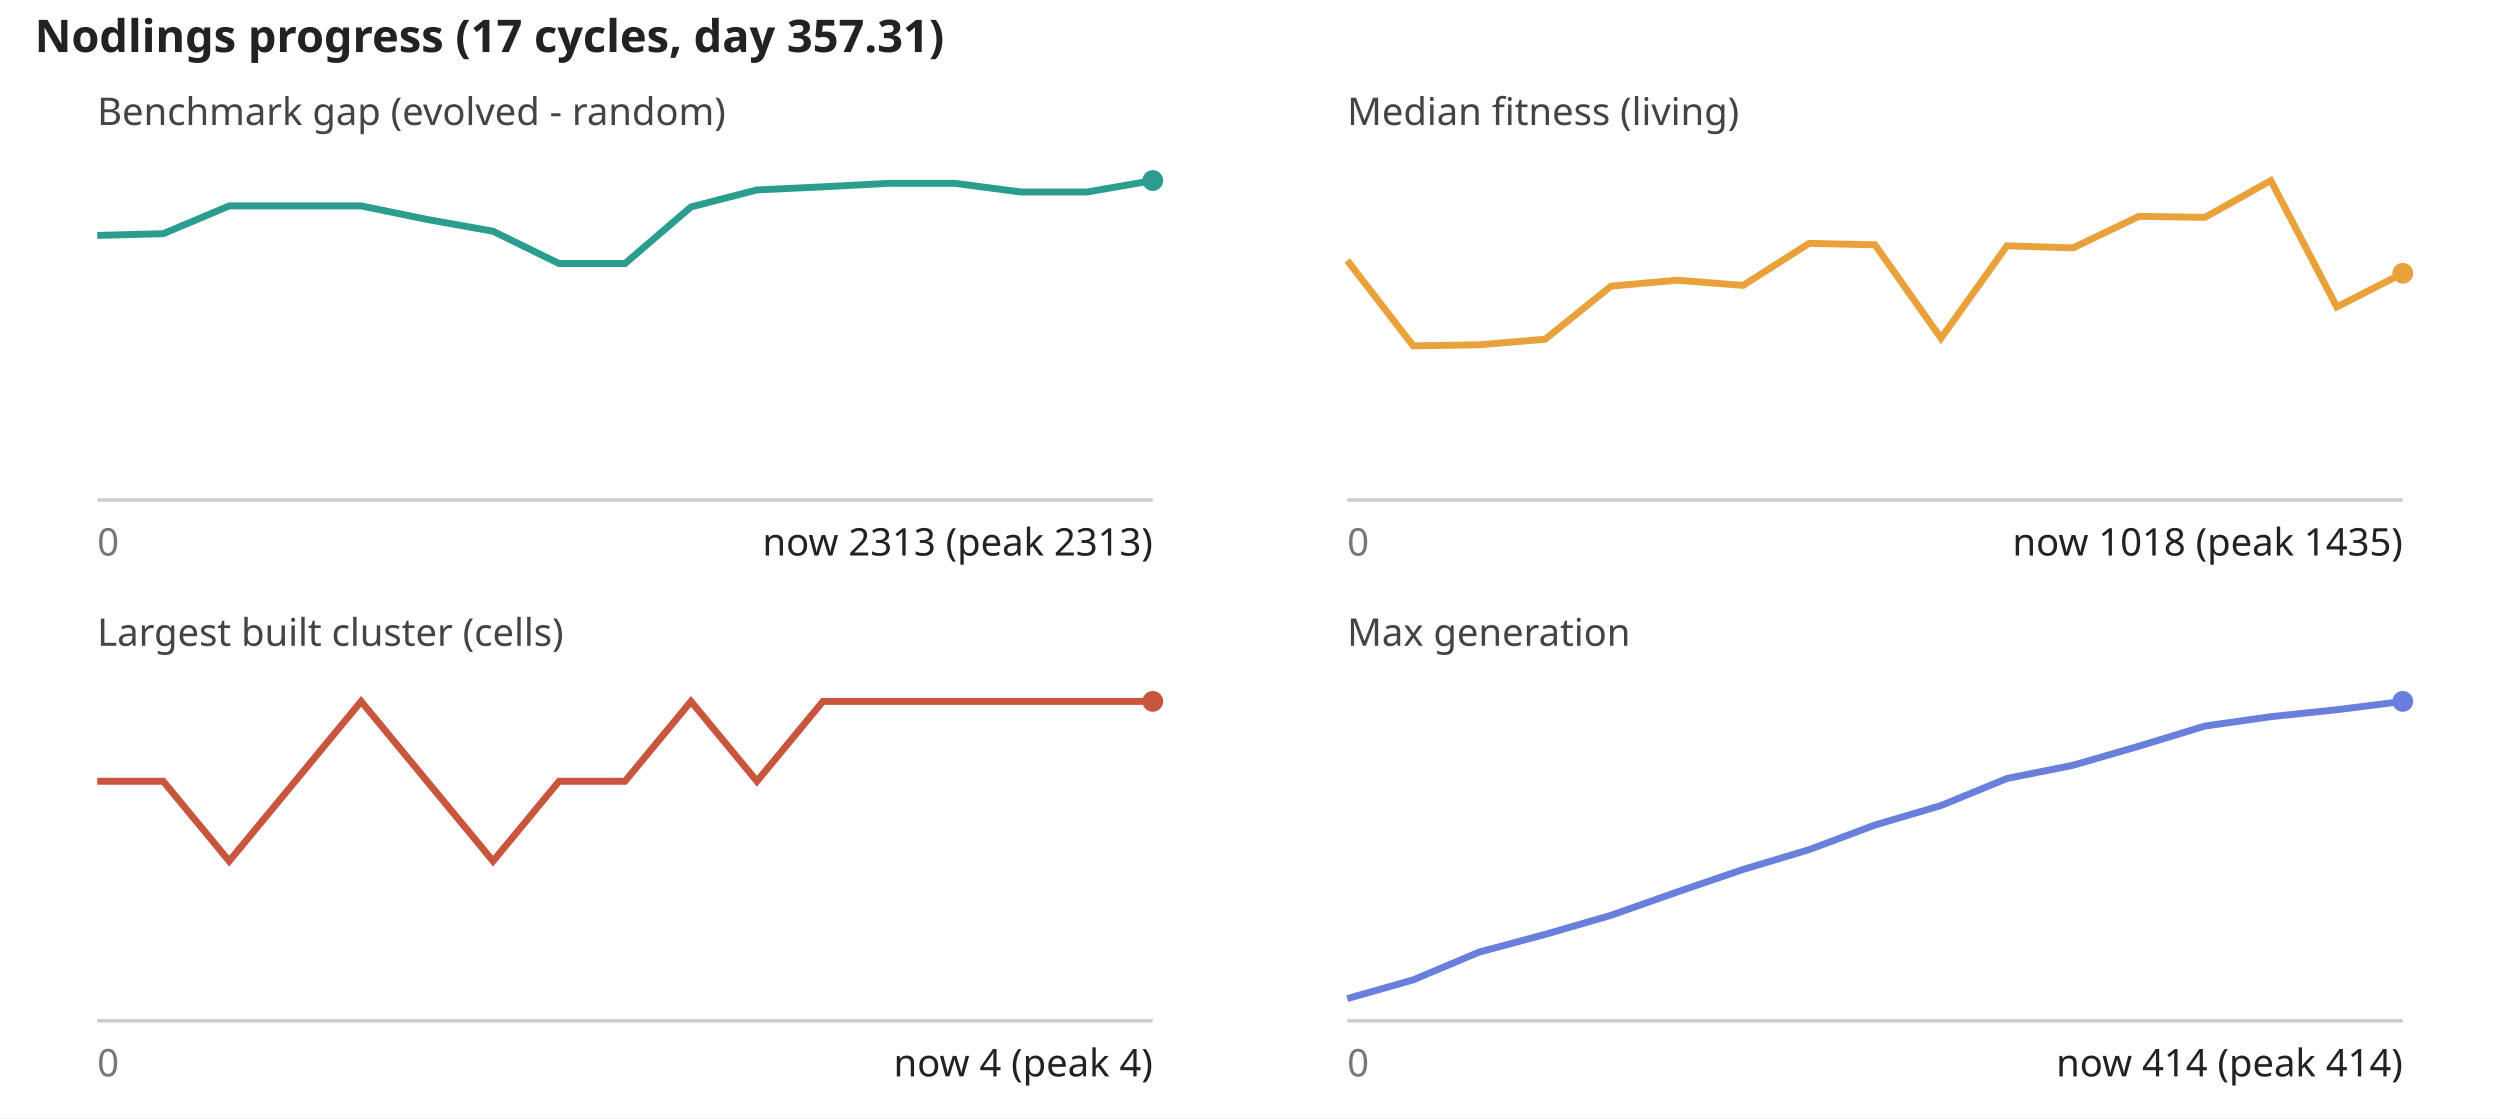
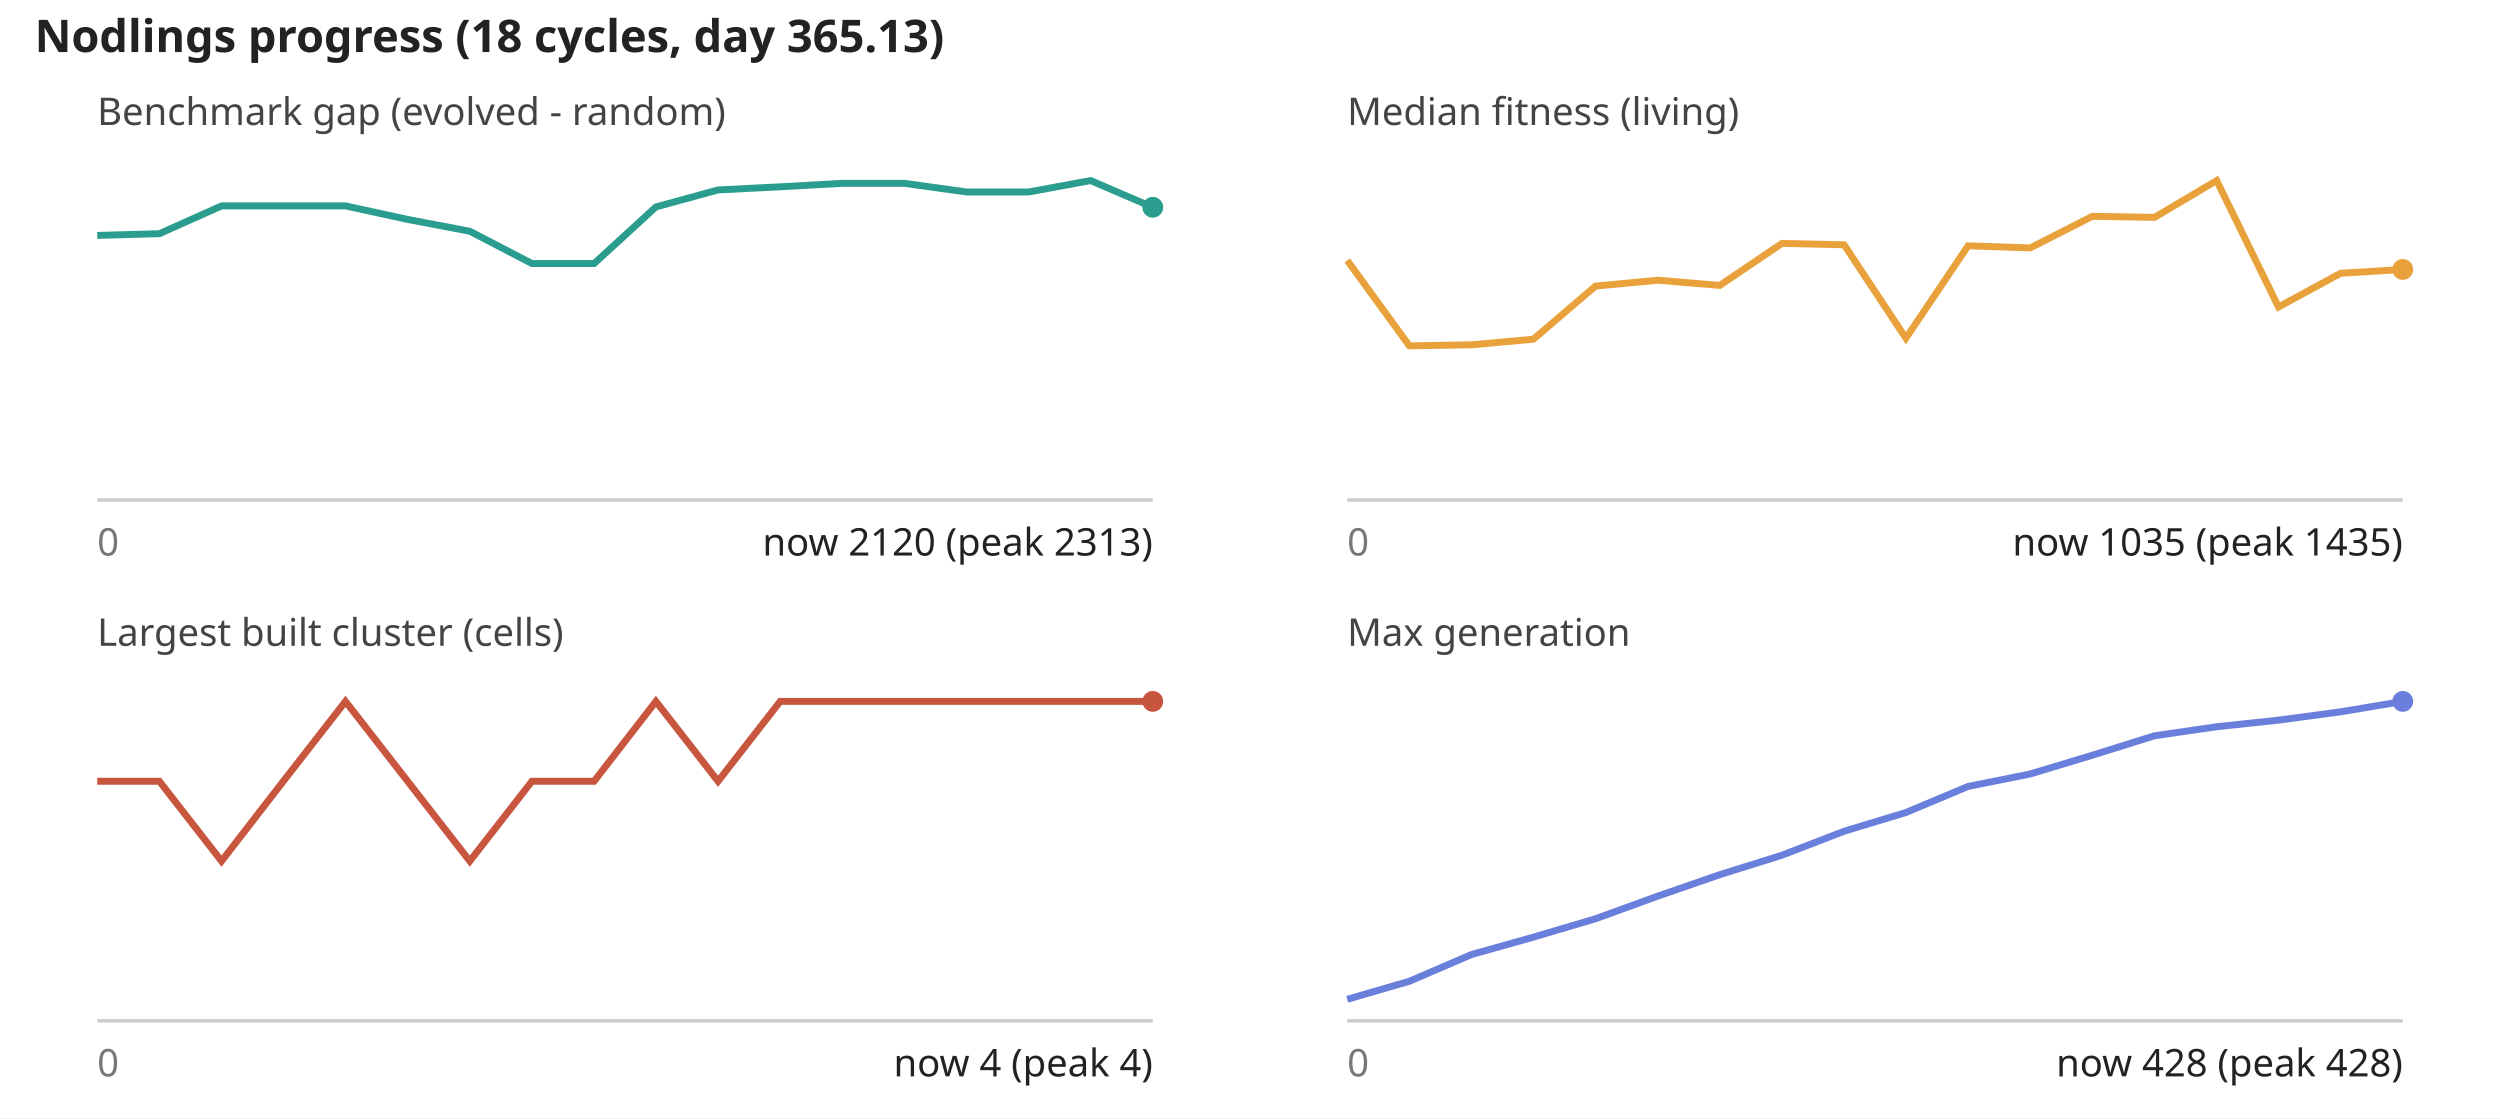
<svg xmlns="http://www.w3.org/2000/svg" viewBox="0 0 720 322" font-family="sans-serif" font-size="11">
  <rect width="100%" height="100%" fill="#fff" />
-   <text x="10" y="15" font-size="13" font-weight="bold" fill="#222">Nodlings progress (17 cycles, day 357.31)</text>
+   <text x="10" y="15" font-size="13" font-weight="bold" fill="#222">Nodlings progress (18 cycles, day 365.13)</text>
  <text x="28" y="36" fill="#444">Benchmark gap (evolved - random)</text>
  <line x1="28" y1="144" x2="332" y2="144" stroke="#ccc" />
-   <polyline fill="none" stroke="#2a9d8f" stroke-width="2" points="28.0,67.8 47.0,67.3 66.0,59.3 85.0,59.3 104.0,59.3 123.0,63.2 142.0,66.6 161.0,75.9 180.0,75.9 199.0,59.6 218.0,54.7 237.0,53.8 256.0,52.8 275.0,52.8 294.0,55.3 313.0,55.3 332.0,52.0" />
-   <circle cx="332.0" cy="52.0" r="3" fill="#2a9d8f" />
+   <polyline fill="none" stroke="#2a9d8f" stroke-width="2" points="28.0,67.8 45.9,67.3 63.8,59.3 81.6,59.3 99.5,59.3 117.4,63.2 135.3,66.6 153.2,75.9 171.1,75.9 188.9,59.6 206.8,54.7 224.7,53.8 242.6,52.8 260.5,52.8 278.4,55.3 296.2,55.3 314.1,52.0 332.0,59.7" />
+   <circle cx="332.0" cy="59.7" r="3" fill="#2a9d8f" />
  <text x="28" y="160" fill="#777">0</text>
-   <text x="332" y="160" text-anchor="end" fill="#222">now 2313 (peak 2313)</text>
+   <text x="332" y="160" text-anchor="end" fill="#222">now 2120 (peak 2313)</text>
  <text x="388" y="36" fill="#444">Median fitness (living)</text>
  <line x1="388" y1="144" x2="692" y2="144" stroke="#ccc" />
-   <polyline fill="none" stroke="#e9a23b" stroke-width="2" points="388.0,75.0 407.0,99.6 426.0,99.3 445.0,97.7 464.0,82.4 483.0,80.7 502.0,82.2 521.0,70.1 540.0,70.5 559.0,97.4 578.0,70.8 597.0,71.4 616.0,62.3 635.0,62.6 654.0,52.0 673.0,88.4 692.0,78.7" />
-   <circle cx="692.0" cy="78.7" r="3" fill="#e9a23b" />
+   <polyline fill="none" stroke="#e9a23b" stroke-width="2" points="388.0,75.0 405.9,99.6 423.8,99.3 441.6,97.7 459.5,82.4 477.4,80.7 495.3,82.2 513.2,70.1 531.1,70.5 548.9,97.4 566.8,70.8 584.7,71.4 602.6,62.3 620.5,62.6 638.4,52.0 656.2,88.4 674.1,78.7 692.0,77.6" />
+   <circle cx="692.0" cy="77.6" r="3" fill="#e9a23b" />
  <text x="388" y="160" fill="#777">0</text>
-   <text x="692" y="160" text-anchor="end" fill="#222">now 1018 (peak 1435)</text>
+   <text x="692" y="160" text-anchor="end" fill="#222">now 1035 (peak 1435)</text>
  <text x="28" y="186" fill="#444">Largest built cluster (cells)</text>
  <line x1="28" y1="294" x2="332" y2="294" stroke="#ccc" />
-   <polyline fill="none" stroke="#c8553d" stroke-width="2" points="28.0,225.0 47.0,225.0 66.0,248.0 85.0,225.0 104.0,202.0 123.0,225.0 142.0,248.0 161.0,225.0 180.0,225.0 199.0,202.0 218.0,225.0 237.0,202.0 256.0,202.0 275.0,202.0 294.0,202.0 313.0,202.0 332.0,202.0" />
+   <polyline fill="none" stroke="#c8553d" stroke-width="2" points="28.0,225.0 45.9,225.0 63.8,248.0 81.6,225.0 99.5,202.0 117.4,225.0 135.3,248.0 153.2,225.0 171.1,225.0 188.9,202.0 206.8,225.0 224.7,202.0 242.6,202.0 260.5,202.0 278.4,202.0 296.2,202.0 314.1,202.0 332.0,202.0" />
  <circle cx="332.0" cy="202.0" r="3" fill="#c8553d" />
  <text x="28" y="310" fill="#777">0</text>
  <text x="332" y="310" text-anchor="end" fill="#222">now 4 (peak 4)</text>
  <text x="388" y="186" fill="#444">Max generation</text>
  <line x1="388" y1="294" x2="692" y2="294" stroke="#ccc" />
-   <polyline fill="none" stroke="#6a7fdb" stroke-width="2" points="388.0,287.6 407.0,282.2 426.0,274.2 445.0,269.1 464.0,263.6 483.0,256.9 502.0,250.4 521.0,244.7 540.0,237.6 559.0,232.0 578.0,224.2 597.0,220.4 616.0,214.9 635.0,209.1 654.0,206.4 673.0,204.4 692.0,202.0" />
+   <polyline fill="none" stroke="#6a7fdb" stroke-width="2" points="388.0,287.8 405.9,282.6 423.8,274.9 441.6,269.9 459.5,264.6 477.4,258.1 495.3,251.9 513.2,246.3 531.1,239.4 548.9,234.0 566.8,226.5 584.7,222.9 602.6,217.5 620.5,211.9 638.4,209.3 656.2,207.4 674.1,205.0 692.0,202.0" />
  <circle cx="692.0" cy="202.0" r="3" fill="#6a7fdb" />
  <text x="388" y="310" fill="#777">0</text>
-   <text x="692" y="310" text-anchor="end" fill="#222">now 414 (peak 414)</text>
+   <text x="692" y="310" text-anchor="end" fill="#222">now 428 (peak 428)</text>
</svg>
